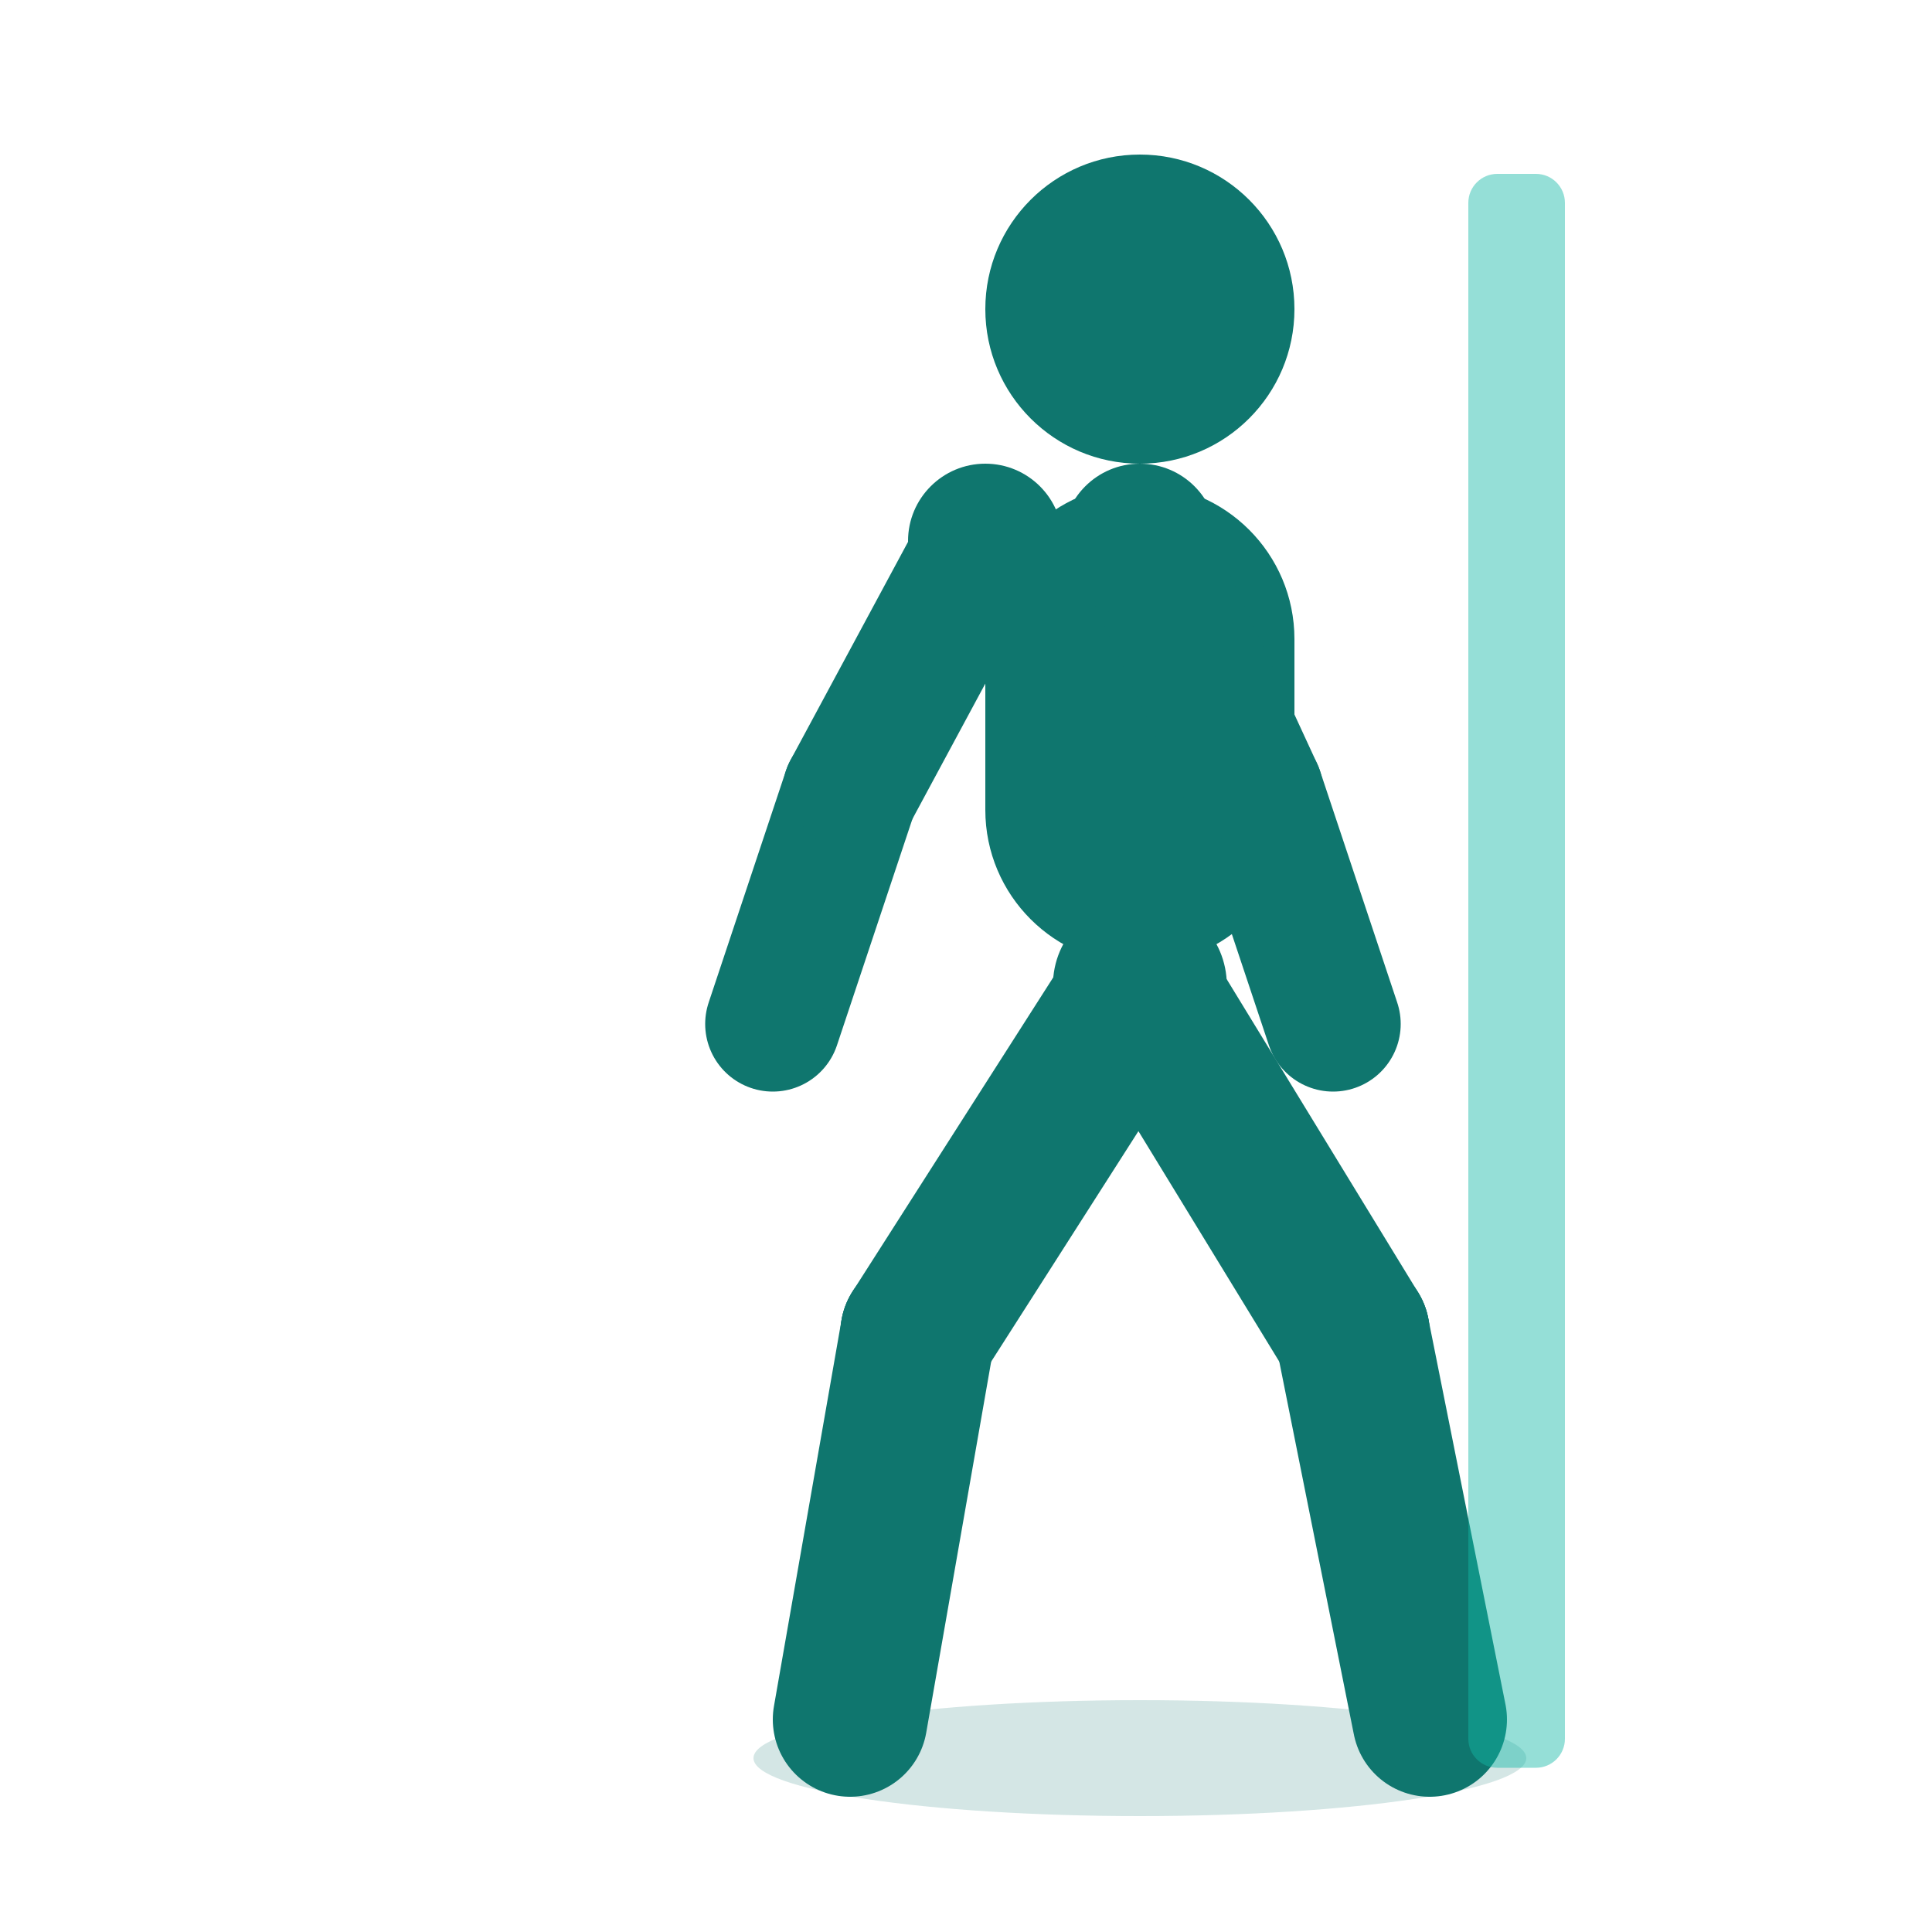
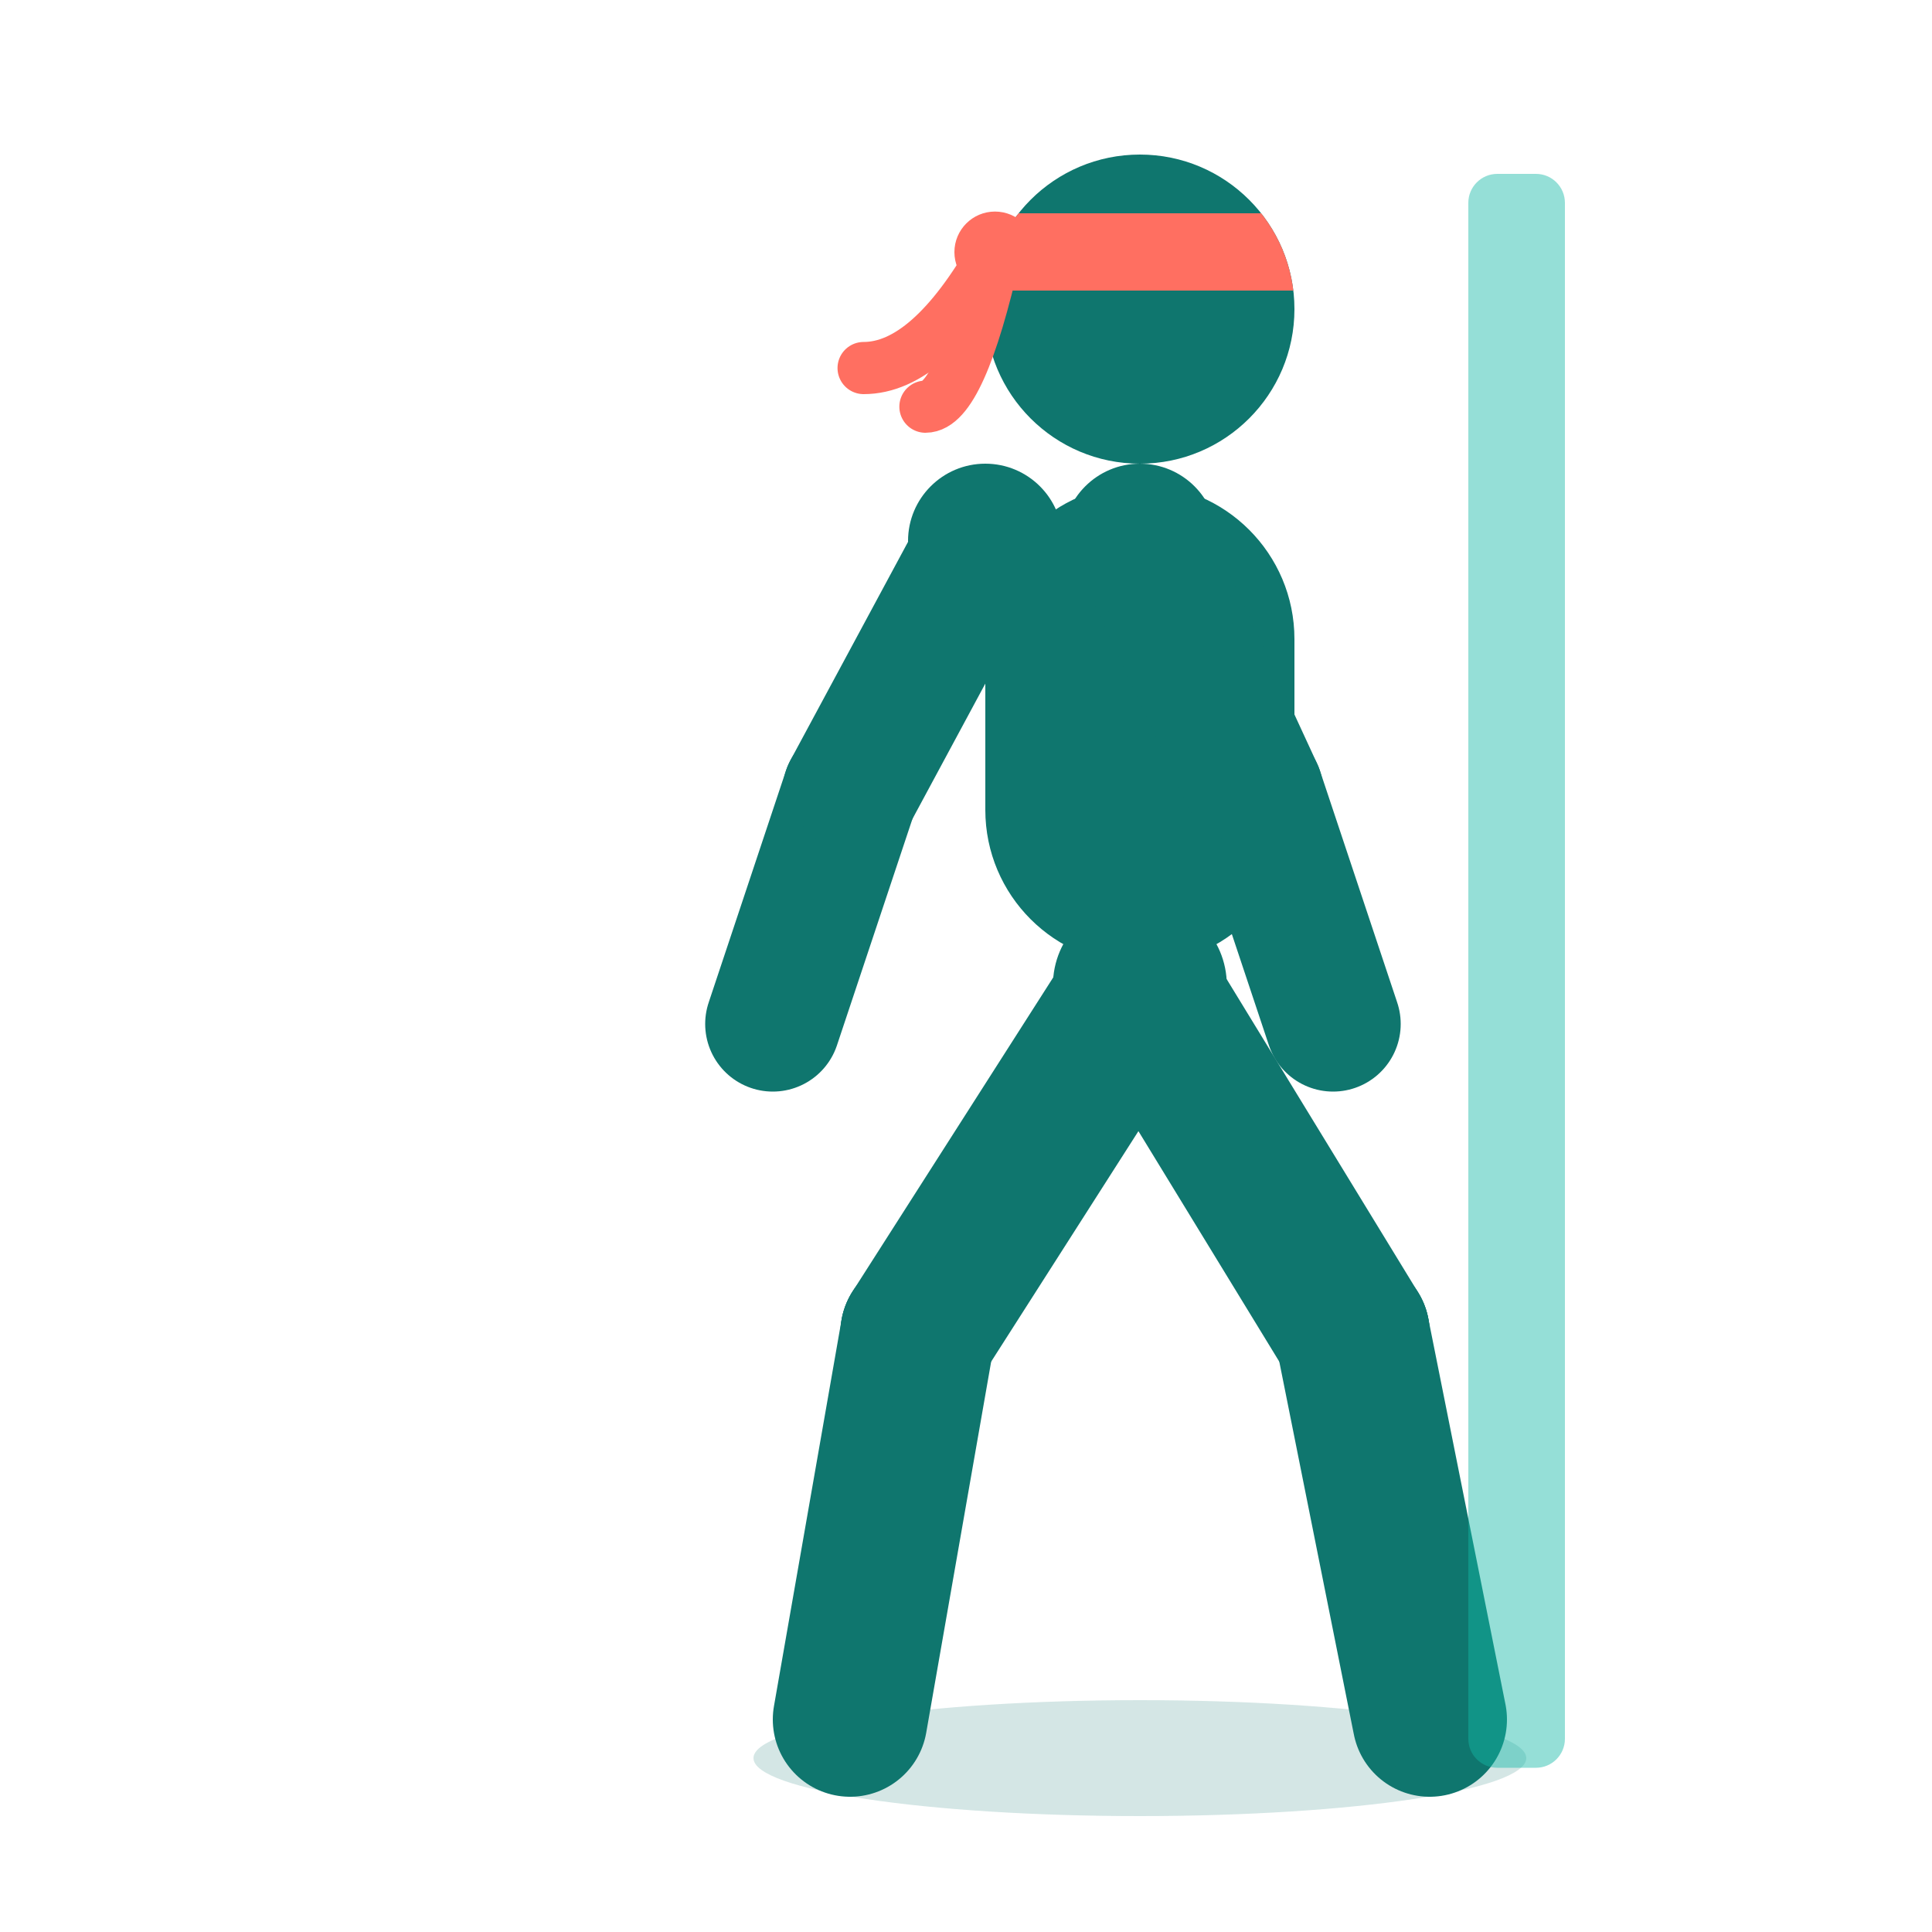
<svg xmlns="http://www.w3.org/2000/svg" viewBox="0 0 200 200" width="200" height="200">
  <ellipse cx="118" cy="182" rx="40" ry="6" fill="#0F766E" opacity="0.18" />
  <line x1="118" y1="102" x2="95" y2="138" stroke="#0F766E" stroke-width="16" stroke-linecap="round" />
  <line x1="118" y1="102" x2="140" y2="138" stroke="#0F766E" stroke-width="16" stroke-linecap="round" />
  <line x1="95" y1="138" x2="88" y2="178" stroke="#0F766E" stroke-width="16" stroke-linecap="round" />
  <line x1="140" y1="138" x2="148" y2="178" stroke="#0F766E" stroke-width="16" stroke-linecap="round" />
  <circle cx="95" cy="138" r="8" fill="#0F766E" />
  <circle cx="140" cy="138" r="8" fill="#0F766E" />
  <circle cx="88" cy="178" r="6" fill="#0F766E" />
  <circle cx="148" cy="178" r="6" fill="#0F766E" />
  <g transform="rotate(0 118 75)">
    <rect x="102" y="50.16" width="32" height="49.68" rx="16" fill="#0F766E" />
  </g>
  <line x1="102" y1="56" x2="88" y2="82" stroke="#0F766E" stroke-width="14" stroke-linecap="round" />
  <line x1="118" y1="56" x2="130" y2="82" stroke="#0F766E" stroke-width="14" stroke-linecap="round" />
  <line x1="88" y1="82" x2="80" y2="106" stroke="#0F766E" stroke-width="14" stroke-linecap="round" />
  <line x1="130" y1="82" x2="138" y2="106" stroke="#0F766E" stroke-width="14" stroke-linecap="round" />
  <circle cx="88" cy="82" r="6" fill="#0F766E" />
  <circle cx="130" cy="82" r="6" fill="#0F766E" />
  <circle cx="80" cy="106" r="5.5" fill="#0F766E" />
  <circle cx="138" cy="106" r="5.5" fill="#0F766E" />
  <circle cx="102" cy="56" r="8" fill="#0F766E" />
  <circle cx="118" cy="56" r="8" fill="#0F766E" />
  <circle cx="118" cy="102" r="9" fill="#0F766E" />
  <circle cx="118" cy="32" r="16" fill="#0F766E" />
  <rect x="152" y="18" width="10" height="165" rx="3" fill="#14B8A6" opacity="0.45" />
+   <clipPath id="hb">
+     <circle cx="118.0" cy="32.0" r="16.0" />
+   </clipPath>
+   <rect x="101.0" y="22.08" width="34.0" height="8.0" fill="#FF6F61" clip-path="url(#hb)" />
+   <path d="M103.0,26.1 Q96.2,38.1 89.4,38.1" stroke="#FF6F61" stroke-width="5.4" stroke-linecap="round" fill="none" />
+   <path d="M103.0,26.1 Q99.4,42.1 95.8,42.1" stroke="#FF6F61" stroke-width="5.4" stroke-linecap="round" fill="none" />
+   <circle cx="103.0" cy="26.1" r="4.2" fill="#FF6F61" />
</svg>
